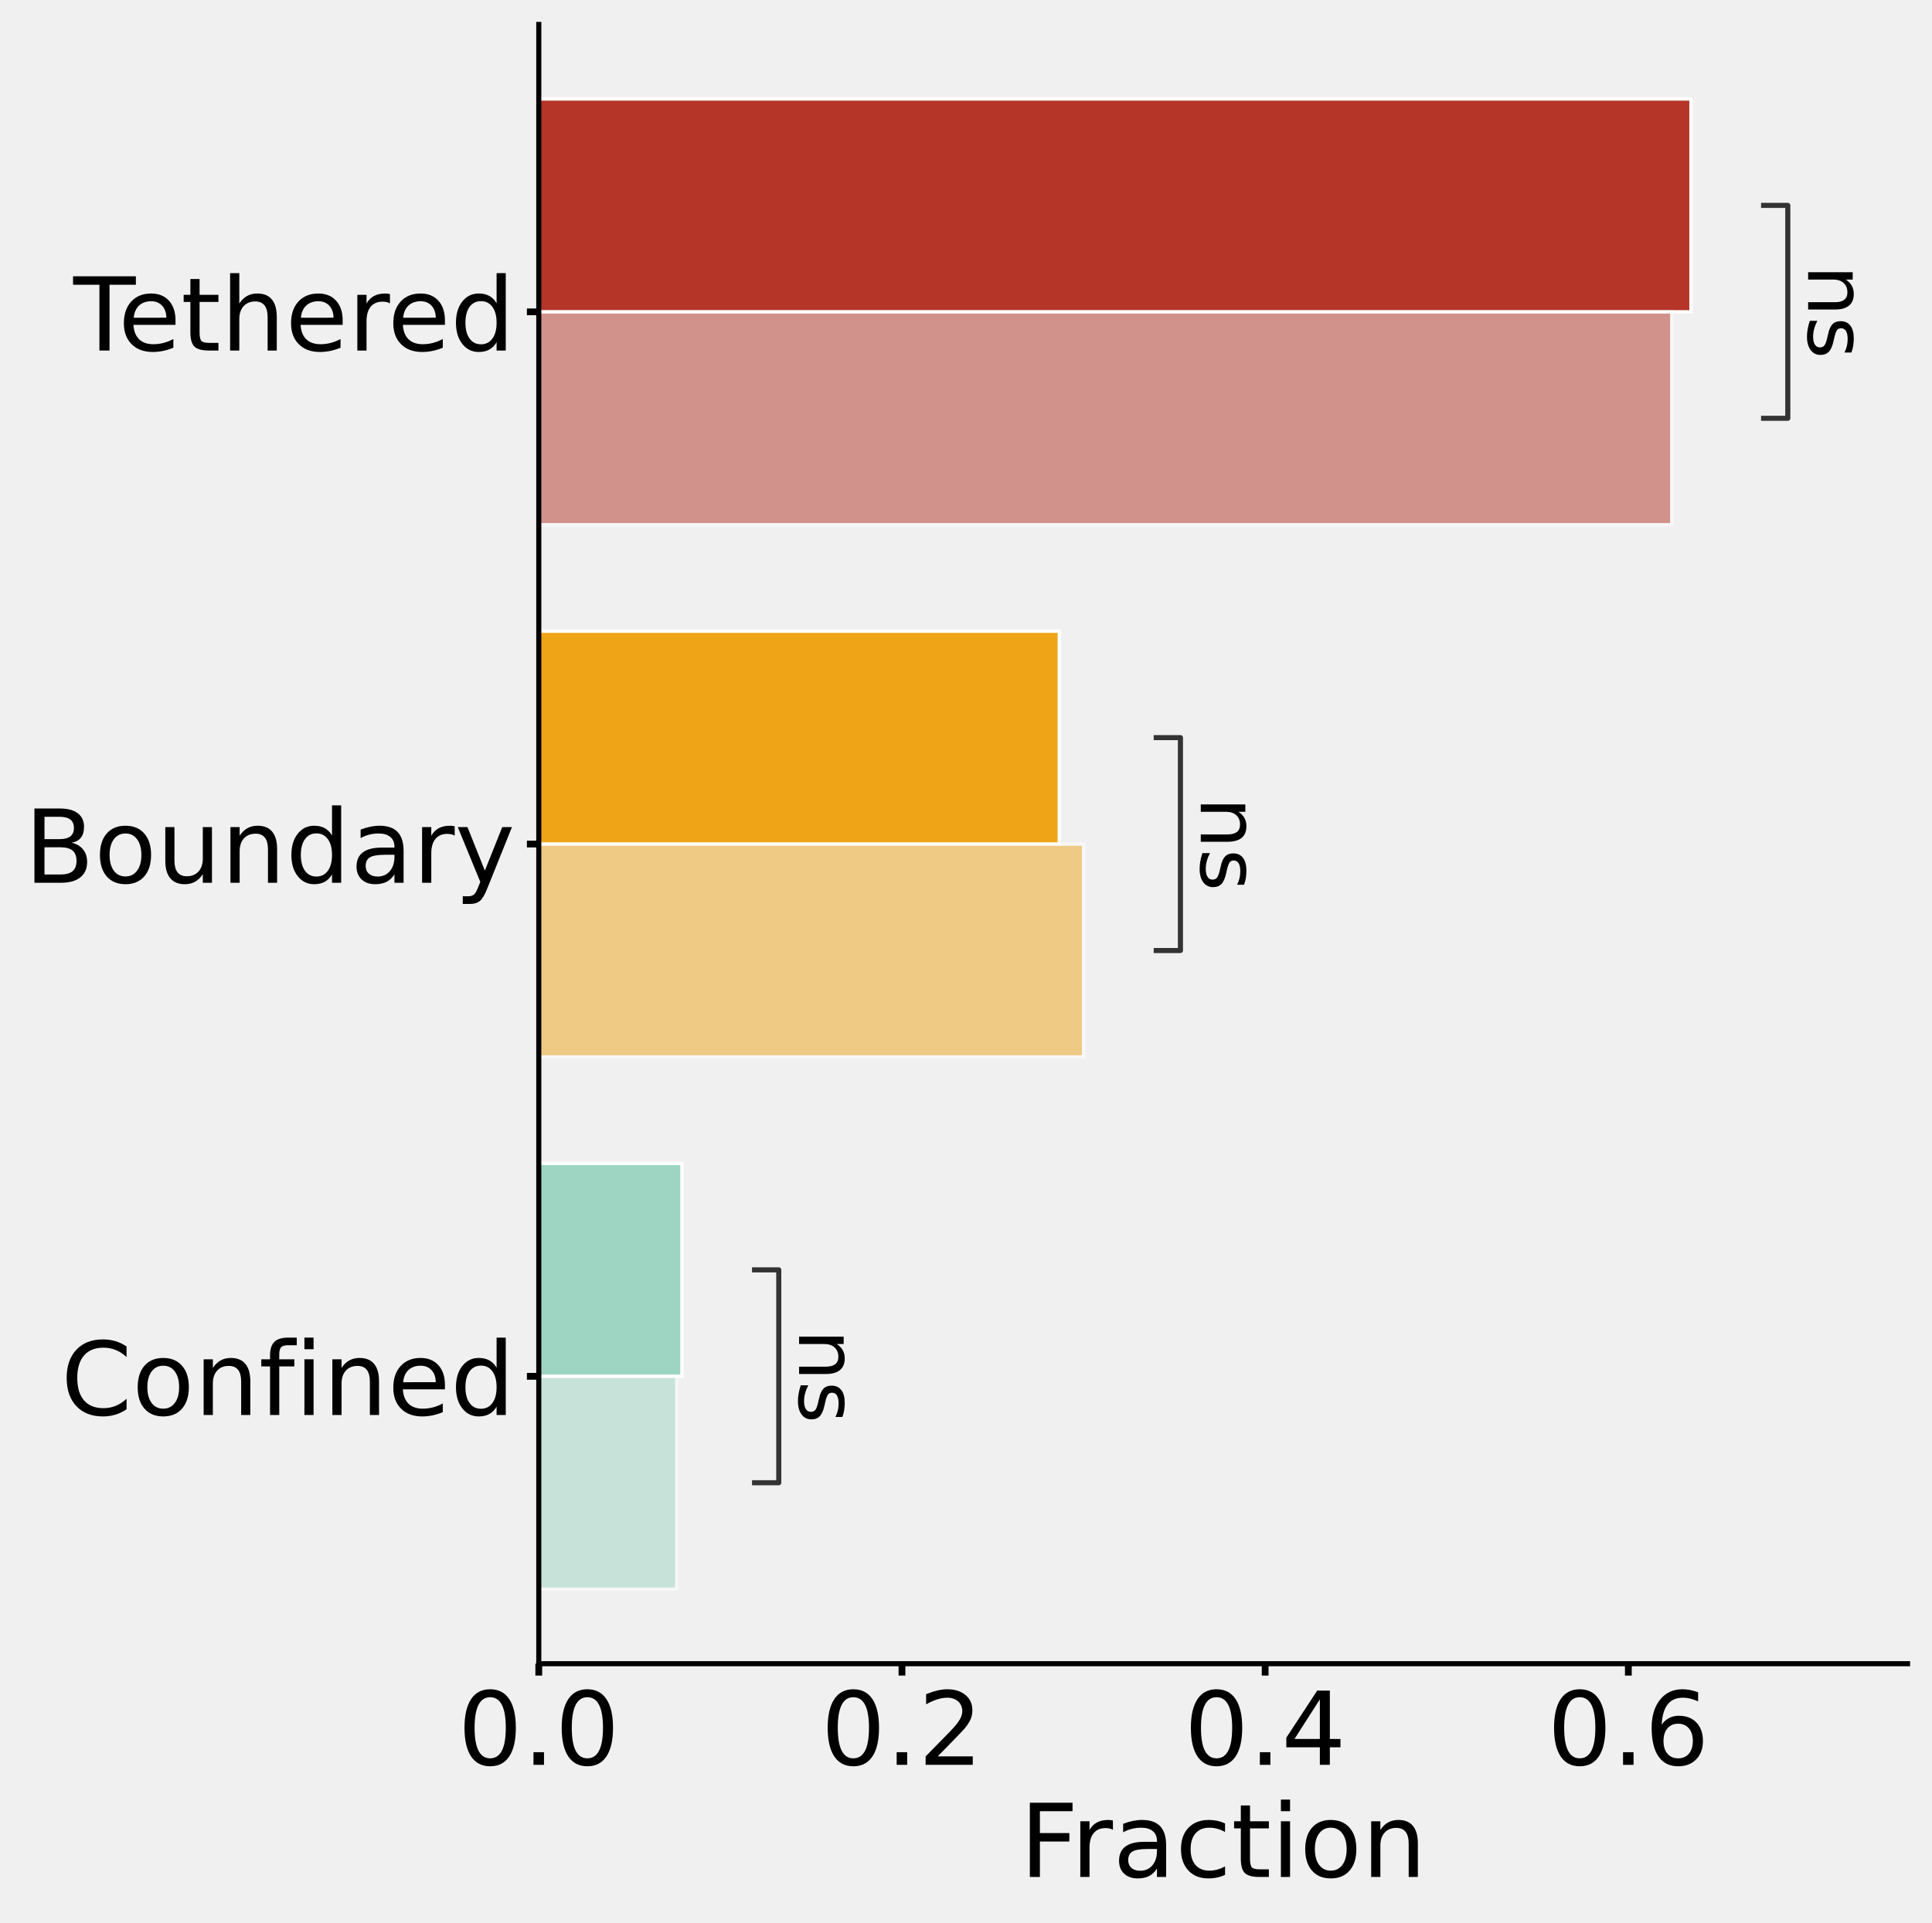
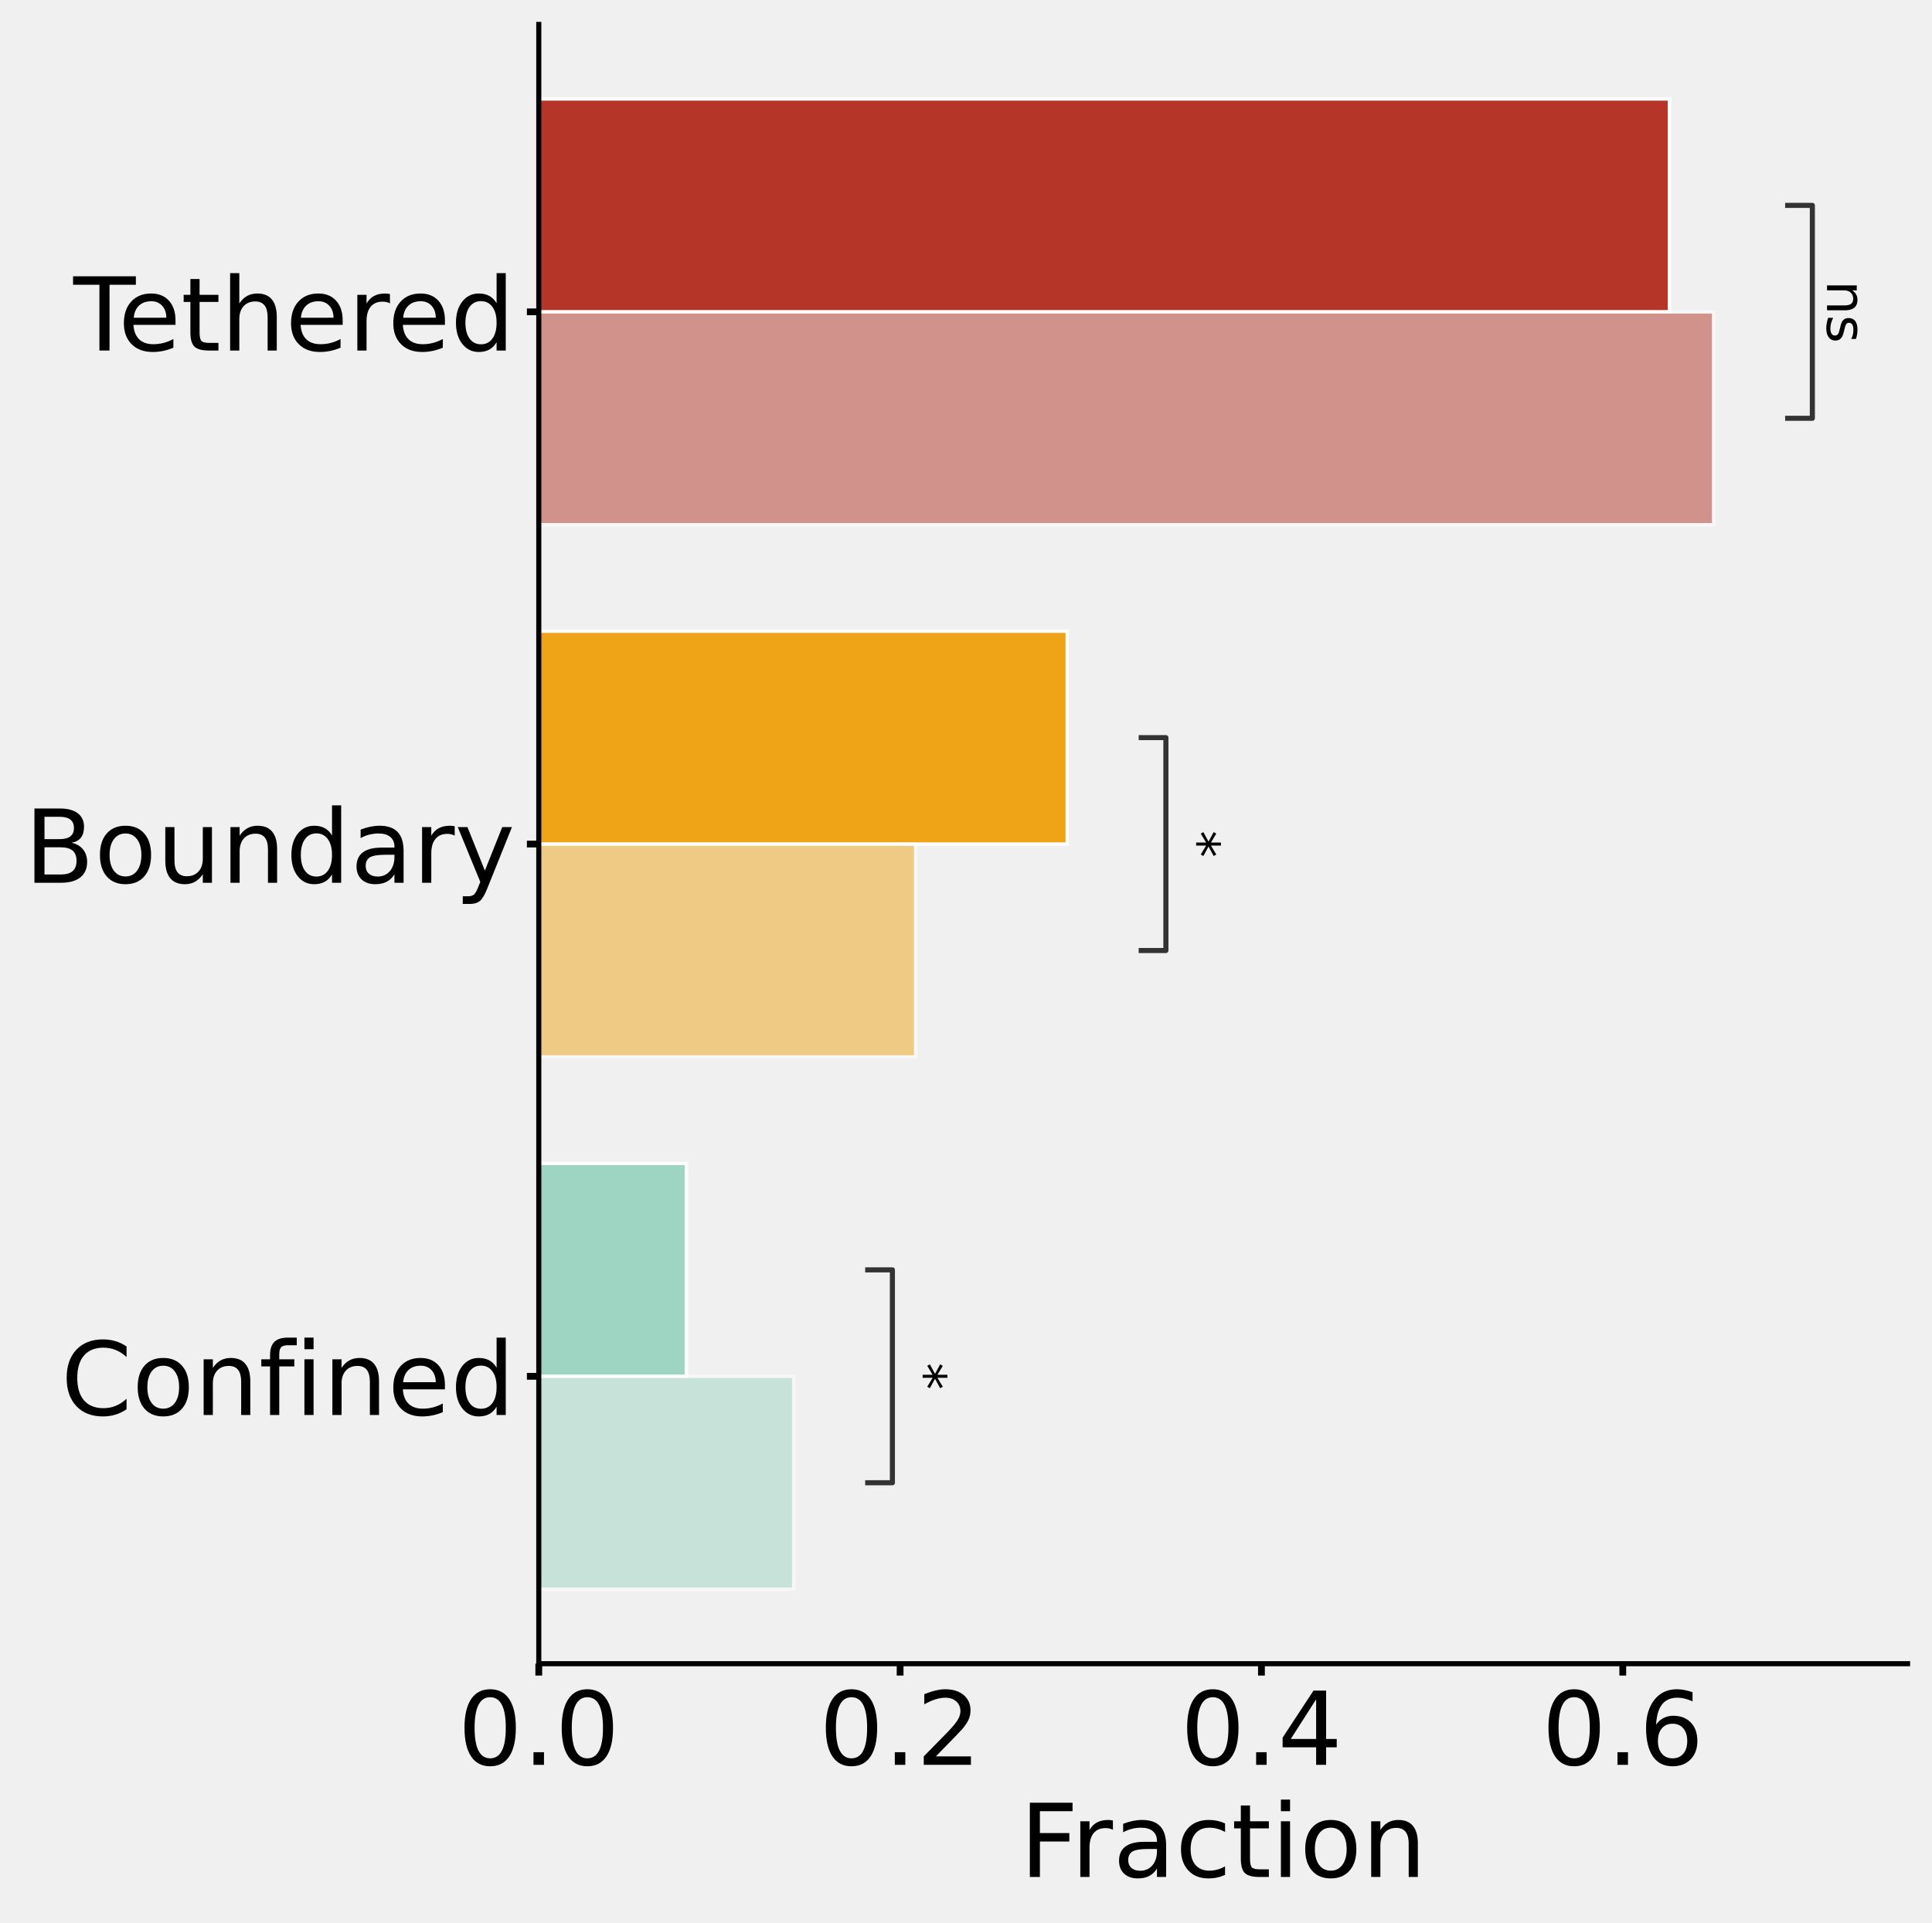
<svg xmlns="http://www.w3.org/2000/svg" xmlns:xlink="http://www.w3.org/1999/xlink" width="569.013pt" height="566.389pt" viewBox="0 0 569.013 566.389" version="1.1">
  <defs>
    <style type="text/css">*{stroke-linejoin: round; stroke-linecap: butt}</style>
  </defs>
  <g id="figure_1">
    <g id="patch_1">
      <path d="M 0 566.389  L 569.013 566.389  L 569.013 0  L 0 0  L 0 566.389  z " style="fill: none" />
    </g>
    <g id="axes_1">
      <g id="patch_2">
        <path d="M 158.683 490.12  L 561.813 490.12  L 561.813 7.2  L 158.683 7.2  L 158.683 490.12  z " style="fill: none" />
      </g>
      <g id="patch_3">
-         <path d="M 158.683 29.151  L 498.038 29.151  L 498.038 91.868  L 158.683 91.868  z " clip-path="url(#p377c1f86a9)" style="fill: #ae2012; opacity: 0.9; stroke: #ffffff; stroke-linejoin: miter" />
+         <path d="M 158.683 29.151  L 491.68 29.151  L 491.68 91.868  L 158.683 91.868  z " clip-path="url(#peeaf4403aa)" style="fill: #ae2012; opacity: 0.9; stroke: #ffffff; stroke-linejoin: miter" />
      </g>
      <g id="patch_4">
-         <path d="M 158.683 185.943  L 311.988 185.943  L 311.988 248.66  L 158.683 248.66  z " clip-path="url(#p377c1f86a9)" style="fill: #ee9b00; opacity: 0.9; stroke: #ffffff; stroke-linejoin: miter" />
+         <path d="M 158.683 185.943  L 314.315 185.943  L 314.315 248.66  L 158.683 248.66  z " clip-path="url(#peeaf4403aa)" style="fill: #ee9b00; opacity: 0.9; stroke: #ffffff; stroke-linejoin: miter" />
      </g>
      <g id="patch_5">
-         <path d="M 158.683 342.735  L 200.854 342.735  L 200.854 405.452  L 158.683 405.452  z " clip-path="url(#p377c1f86a9)" style="fill: #94d2bd; opacity: 0.9; stroke: #ffffff; stroke-linejoin: miter" />
+         <path d="M 158.683 342.735  L 202.148 342.735  L 202.148 405.452  L 158.683 405.452  z " clip-path="url(#peeaf4403aa)" style="fill: #94d2bd; opacity: 0.9; stroke: #ffffff; stroke-linejoin: miter" />
      </g>
      <g id="patch_6">
-         <path d="M 158.683 91.868  L 492.391 91.868  L 492.391 154.585  L 158.683 154.585  z " clip-path="url(#p377c1f86a9)" style="fill: #ae2012; opacity: 0.45; stroke: #ffffff; stroke-linejoin: miter" />
+         <path d="M 158.683 91.868  L 504.708 91.868  L 504.708 154.585  L 158.683 154.585  z " clip-path="url(#peeaf4403aa)" style="fill: #ae2012; opacity: 0.45; stroke: #ffffff; stroke-linejoin: miter" />
      </g>
      <g id="patch_7">
-         <path d="M 158.683 248.66  L 319.156 248.66  L 319.156 311.377  L 158.683 311.377  z " clip-path="url(#p377c1f86a9)" style="fill: #ee9b00; opacity: 0.45; stroke: #ffffff; stroke-linejoin: miter" />
+         <path d="M 158.683 248.66  L 269.672 248.66  L 269.672 311.377  L 158.683 311.377  z " clip-path="url(#peeaf4403aa)" style="fill: #ee9b00; opacity: 0.45; stroke: #ffffff; stroke-linejoin: miter" />
      </g>
      <g id="patch_8">
-         <path d="M 158.683 405.452  L 199.333 405.452  L 199.333 468.169  L 158.683 468.169  z " clip-path="url(#p377c1f86a9)" style="fill: #94d2bd; opacity: 0.45; stroke: #ffffff; stroke-linejoin: miter" />
+         <path d="M 158.683 405.452  L 233.764 405.452  L 233.764 468.169  L 158.683 468.169  z " clip-path="url(#peeaf4403aa)" style="fill: #94d2bd; opacity: 0.45; stroke: #ffffff; stroke-linejoin: miter" />
      </g>
      <g id="patch_9">
-         <path d="M 158.683 91.868  L 158.683 91.868  L 158.683 91.868  L 158.683 91.868  z " clip-path="url(#p377c1f86a9)" style="fill: #808080; stroke: #ffffff; stroke-linejoin: miter" />
+         <path d="M 158.683 91.868  L 158.683 91.868  L 158.683 91.868  L 158.683 91.868  z " clip-path="url(#peeaf4403aa)" style="fill: #808080; stroke: #ffffff; stroke-linejoin: miter" />
      </g>
      <g id="patch_10">
-         <path d="M 158.683 91.868  L 158.683 91.868  L 158.683 91.868  L 158.683 91.868  z " clip-path="url(#p377c1f86a9)" style="fill: #808080; stroke: #ffffff; stroke-linejoin: miter" />
+         <path d="M 158.683 91.868  L 158.683 91.868  L 158.683 91.868  L 158.683 91.868  z " clip-path="url(#peeaf4403aa)" style="fill: #808080; stroke: #ffffff; stroke-linejoin: miter" />
      </g>
      <g id="matplotlib.axis_1">
        <g id="xtick_1">
          <g id="line2d_1">
            <defs>
-               <path id="m9a70f101ea" d="M 0 0  L 0 3.5  " style="stroke: #000000; stroke-width: 2" />
+               <path id="mcfea91c6e2" d="M 0 0  L 0 3.5  " style="stroke: #000000; stroke-width: 2" />
            </defs>
            <g>
-               <use xlink:href="#m9a70f101ea" x="158.683" y="490.12" style="stroke: #000000; stroke-width: 2" />
+               <use xlink:href="#mcfea91c6e2" x="158.683" y="490.12" style="stroke: #000000; stroke-width: 2" />
            </g>
          </g>
          <g id="text_1">
            <g transform="translate(134.8281 519.9153) scale(0.3 -0.3)">
              <defs>
                <path id="DejaVuSans-30" d="M 2034 4250  Q 1547 4250 1301 3770  Q 1056 3291 1056 2328  Q 1056 1369 1301 889  Q 1547 409 2034 409  Q 2525 409 2770 889  Q 3016 1369 3016 2328  Q 3016 3291 2770 3770  Q 2525 4250 2034 4250  z M 2034 4750  Q 2819 4750 3233 4129  Q 3647 3509 3647 2328  Q 3647 1150 3233 529  Q 2819 -91 2034 -91  Q 1250 -91 836 529  Q 422 1150 422 2328  Q 422 3509 836 4129  Q 1250 4750 2034 4750  z " transform="scale(0.015625)" />
                <path id="DejaVuSans-2e" d="M 684 794  L 1344 794  L 1344 0  L 684 0  L 684 794  z " transform="scale(0.015625)" />
              </defs>
              <use xlink:href="#DejaVuSans-30" />
              <use xlink:href="#DejaVuSans-2e" transform="translate(63.62305 0)" />
              <use xlink:href="#DejaVuSans-30" transform="translate(95.41016 0)" />
            </g>
          </g>
        </g>
        <g id="xtick_2">
          <g id="line2d_2">
            <g>
-               <use xlink:href="#m9a70f101ea" x="265.649" y="490.12" style="stroke: #000000; stroke-width: 2" />
+               <use xlink:href="#mcfea91c6e2" x="265.102" y="490.12" style="stroke: #000000; stroke-width: 2" />
            </g>
          </g>
          <g id="text_2">
-             <g transform="translate(241.7945 519.9153) scale(0.3 -0.3)">
+             <g transform="translate(241.2471 519.9153) scale(0.3 -0.3)">
              <defs>
                <path id="DejaVuSans-32" d="M 1228 531  L 3431 531  L 3431 0  L 469 0  L 469 531  Q 828 903 1448 1529  Q 2069 2156 2228 2338  Q 2531 2678 2651 2914  Q 2772 3150 2772 3378  Q 2772 3750 2511 3984  Q 2250 4219 1831 4219  Q 1534 4219 1204 4116  Q 875 4013 500 3803  L 500 4441  Q 881 4594 1212 4672  Q 1544 4750 1819 4750  Q 2544 4750 2975 4387  Q 3406 4025 3406 3419  Q 3406 3131 3298 2873  Q 3191 2616 2906 2266  Q 2828 2175 2409 1742  Q 1991 1309 1228 531  z " transform="scale(0.015625)" />
              </defs>
              <use xlink:href="#DejaVuSans-30" />
              <use xlink:href="#DejaVuSans-2e" transform="translate(63.62305 0)" />
              <use xlink:href="#DejaVuSans-32" transform="translate(95.41016 0)" />
            </g>
          </g>
        </g>
        <g id="xtick_3">
          <g id="line2d_3">
            <g>
-               <use xlink:href="#m9a70f101ea" x="372.616" y="490.12" style="stroke: #000000; stroke-width: 2" />
+               <use xlink:href="#mcfea91c6e2" x="371.521" y="490.12" style="stroke: #000000; stroke-width: 2" />
            </g>
          </g>
          <g id="text_3">
-             <g transform="translate(348.7609 519.9153) scale(0.3 -0.3)">
+             <g transform="translate(347.666 519.9153) scale(0.3 -0.3)">
              <defs>
                <path id="DejaVuSans-34" d="M 2419 4116  L 825 1625  L 2419 1625  L 2419 4116  z M 2253 4666  L 3047 4666  L 3047 1625  L 3713 1625  L 3713 1100  L 3047 1100  L 3047 0  L 2419 0  L 2419 1100  L 313 1100  L 313 1709  L 2253 4666  z " transform="scale(0.015625)" />
              </defs>
              <use xlink:href="#DejaVuSans-30" />
              <use xlink:href="#DejaVuSans-2e" transform="translate(63.62305 0)" />
              <use xlink:href="#DejaVuSans-34" transform="translate(95.41016 0)" />
            </g>
          </g>
        </g>
        <g id="xtick_4">
          <g id="line2d_4">
            <g>
-               <use xlink:href="#m9a70f101ea" x="479.582" y="490.12" style="stroke: #000000; stroke-width: 2" />
+               <use xlink:href="#mcfea91c6e2" x="477.94" y="490.12" style="stroke: #000000; stroke-width: 2" />
            </g>
          </g>
          <g id="text_4">
-             <g transform="translate(455.7273 519.9153) scale(0.3 -0.3)">
+             <g transform="translate(454.085 519.9153) scale(0.3 -0.3)">
              <defs>
                <path id="DejaVuSans-36" d="M 2113 2584  Q 1688 2584 1439 2293  Q 1191 2003 1191 1497  Q 1191 994 1439 701  Q 1688 409 2113 409  Q 2538 409 2786 701  Q 3034 994 3034 1497  Q 3034 2003 2786 2293  Q 2538 2584 2113 2584  z M 3366 4563  L 3366 3988  Q 3128 4100 2886 4159  Q 2644 4219 2406 4219  Q 1781 4219 1451 3797  Q 1122 3375 1075 2522  Q 1259 2794 1537 2939  Q 1816 3084 2150 3084  Q 2853 3084 3261 2657  Q 3669 2231 3669 1497  Q 3669 778 3244 343  Q 2819 -91 2113 -91  Q 1303 -91 875 529  Q 447 1150 447 2328  Q 447 3434 972 4092  Q 1497 4750 2381 4750  Q 2619 4750 2861 4703  Q 3103 4656 3366 4563  z " transform="scale(0.015625)" />
              </defs>
              <use xlink:href="#DejaVuSans-30" />
              <use xlink:href="#DejaVuSans-2e" transform="translate(63.62305 0)" />
              <use xlink:href="#DejaVuSans-36" transform="translate(95.41016 0)" />
            </g>
          </g>
        </g>
        <g id="text_5">
          <g transform="translate(300.3697 552.9497) scale(0.3 -0.3)">
            <defs>
              <path id="DejaVuSans-46" d="M 628 4666  L 3309 4666  L 3309 4134  L 1259 4134  L 1259 2759  L 3109 2759  L 3109 2228  L 1259 2228  L 1259 0  L 628 0  L 628 4666  z " transform="scale(0.015625)" />
              <path id="DejaVuSans-72" d="M 2631 2963  Q 2534 3019 2420 3045  Q 2306 3072 2169 3072  Q 1681 3072 1420 2755  Q 1159 2438 1159 1844  L 1159 0  L 581 0  L 581 3500  L 1159 3500  L 1159 2956  Q 1341 3275 1631 3429  Q 1922 3584 2338 3584  Q 2397 3584 2469 3576  Q 2541 3569 2628 3553  L 2631 2963  z " transform="scale(0.015625)" />
              <path id="DejaVuSans-61" d="M 2194 1759  Q 1497 1759 1228 1600  Q 959 1441 959 1056  Q 959 750 1161 570  Q 1363 391 1709 391  Q 2188 391 2477 730  Q 2766 1069 2766 1631  L 2766 1759  L 2194 1759  z M 3341 1997  L 3341 0  L 2766 0  L 2766 531  Q 2569 213 2275 61  Q 1981 -91 1556 -91  Q 1019 -91 701 211  Q 384 513 384 1019  Q 384 1609 779 1909  Q 1175 2209 1959 2209  L 2766 2209  L 2766 2266  Q 2766 2663 2505 2880  Q 2244 3097 1772 3097  Q 1472 3097 1187 3025  Q 903 2953 641 2809  L 641 3341  Q 956 3463 1253 3523  Q 1550 3584 1831 3584  Q 2591 3584 2966 3190  Q 3341 2797 3341 1997  z " transform="scale(0.015625)" />
              <path id="DejaVuSans-63" d="M 3122 3366  L 3122 2828  Q 2878 2963 2633 3030  Q 2388 3097 2138 3097  Q 1578 3097 1268 2742  Q 959 2388 959 1747  Q 959 1106 1268 751  Q 1578 397 2138 397  Q 2388 397 2633 464  Q 2878 531 3122 666  L 3122 134  Q 2881 22 2623 -34  Q 2366 -91 2075 -91  Q 1284 -91 818 406  Q 353 903 353 1747  Q 353 2603 823 3093  Q 1294 3584 2113 3584  Q 2378 3584 2631 3529  Q 2884 3475 3122 3366  z " transform="scale(0.015625)" />
              <path id="DejaVuSans-74" d="M 1172 4494  L 1172 3500  L 2356 3500  L 2356 3053  L 1172 3053  L 1172 1153  Q 1172 725 1289 603  Q 1406 481 1766 481  L 2356 481  L 2356 0  L 1766 0  Q 1100 0 847 248  Q 594 497 594 1153  L 594 3053  L 172 3053  L 172 3500  L 594 3500  L 594 4494  L 1172 4494  z " transform="scale(0.015625)" />
              <path id="DejaVuSans-69" d="M 603 3500  L 1178 3500  L 1178 0  L 603 0  L 603 3500  z M 603 4863  L 1178 4863  L 1178 4134  L 603 4134  L 603 4863  z " transform="scale(0.015625)" />
              <path id="DejaVuSans-6f" d="M 1959 3097  Q 1497 3097 1228 2736  Q 959 2375 959 1747  Q 959 1119 1226 758  Q 1494 397 1959 397  Q 2419 397 2687 759  Q 2956 1122 2956 1747  Q 2956 2369 2687 2733  Q 2419 3097 1959 3097  z M 1959 3584  Q 2709 3584 3137 3096  Q 3566 2609 3566 1747  Q 3566 888 3137 398  Q 2709 -91 1959 -91  Q 1206 -91 779 398  Q 353 888 353 1747  Q 353 2609 779 3096  Q 1206 3584 1959 3584  z " transform="scale(0.015625)" />
              <path id="DejaVuSans-6e" d="M 3513 2113  L 3513 0  L 2938 0  L 2938 2094  Q 2938 2591 2744 2837  Q 2550 3084 2163 3084  Q 1697 3084 1428 2787  Q 1159 2491 1159 1978  L 1159 0  L 581 0  L 581 3500  L 1159 3500  L 1159 2956  Q 1366 3272 1645 3428  Q 1925 3584 2291 3584  Q 2894 3584 3203 3211  Q 3513 2838 3513 2113  z " transform="scale(0.015625)" />
            </defs>
            <use xlink:href="#DejaVuSans-46" />
            <use xlink:href="#DejaVuSans-72" transform="translate(50.26953 0)" />
            <use xlink:href="#DejaVuSans-61" transform="translate(91.38281 0)" />
            <use xlink:href="#DejaVuSans-63" transform="translate(152.6621 0)" />
            <use xlink:href="#DejaVuSans-74" transform="translate(207.6426 0)" />
            <use xlink:href="#DejaVuSans-69" transform="translate(246.8516 0)" />
            <use xlink:href="#DejaVuSans-6f" transform="translate(274.6348 0)" />
            <use xlink:href="#DejaVuSans-6e" transform="translate(335.8164 0)" />
          </g>
        </g>
      </g>
      <g id="matplotlib.axis_2">
        <g id="ytick_1">
          <g id="line2d_5">
            <defs>
-               <path id="m6d8dbdc36f" d="M 0 0  L -3.5 0  " style="stroke: #000000; stroke-width: 2" />
+               <path id="mb2dfd2d935" d="M 0 0  L -3.5 0  " style="stroke: #000000; stroke-width: 2" />
            </defs>
            <g>
-               <use xlink:href="#m6d8dbdc36f" x="158.683" y="91.868" style="stroke: #000000; stroke-width: 2" />
+               <use xlink:href="#mb2dfd2d935" x="158.683" y="91.868" style="stroke: #000000; stroke-width: 2" />
            </g>
          </g>
          <g id="text_6">
            <g transform="translate(21.60469 103.2654) scale(0.3 -0.3)">
              <defs>
                <path id="DejaVuSans-54" d="M -19 4666  L 3928 4666  L 3928 4134  L 2272 4134  L 2272 0  L 1638 0  L 1638 4134  L -19 4134  L -19 4666  z " transform="scale(0.015625)" />
                <path id="DejaVuSans-65" d="M 3597 1894  L 3597 1613  L 953 1613  Q 991 1019 1311 708  Q 1631 397 2203 397  Q 2534 397 2845 478  Q 3156 559 3463 722  L 3463 178  Q 3153 47 2828 -22  Q 2503 -91 2169 -91  Q 1331 -91 842 396  Q 353 884 353 1716  Q 353 2575 817 3079  Q 1281 3584 2069 3584  Q 2775 3584 3186 3129  Q 3597 2675 3597 1894  z M 3022 2063  Q 3016 2534 2758 2815  Q 2500 3097 2075 3097  Q 1594 3097 1305 2825  Q 1016 2553 972 2059  L 3022 2063  z " transform="scale(0.015625)" />
                <path id="DejaVuSans-68" d="M 3513 2113  L 3513 0  L 2938 0  L 2938 2094  Q 2938 2591 2744 2837  Q 2550 3084 2163 3084  Q 1697 3084 1428 2787  Q 1159 2491 1159 1978  L 1159 0  L 581 0  L 581 4863  L 1159 4863  L 1159 2956  Q 1366 3272 1645 3428  Q 1925 3584 2291 3584  Q 2894 3584 3203 3211  Q 3513 2838 3513 2113  z " transform="scale(0.015625)" />
                <path id="DejaVuSans-64" d="M 2906 2969  L 2906 4863  L 3481 4863  L 3481 0  L 2906 0  L 2906 525  Q 2725 213 2448 61  Q 2172 -91 1784 -91  Q 1150 -91 751 415  Q 353 922 353 1747  Q 353 2572 751 3078  Q 1150 3584 1784 3584  Q 2172 3584 2448 3432  Q 2725 3281 2906 2969  z M 947 1747  Q 947 1113 1208 752  Q 1469 391 1925 391  Q 2381 391 2643 752  Q 2906 1113 2906 1747  Q 2906 2381 2643 2742  Q 2381 3103 1925 3103  Q 1469 3103 1208 2742  Q 947 2381 947 1747  z " transform="scale(0.015625)" />
              </defs>
              <use xlink:href="#DejaVuSans-54" />
              <use xlink:href="#DejaVuSans-65" transform="translate(44.08398 0)" />
              <use xlink:href="#DejaVuSans-74" transform="translate(105.6074 0)" />
              <use xlink:href="#DejaVuSans-68" transform="translate(144.8164 0)" />
              <use xlink:href="#DejaVuSans-65" transform="translate(208.1953 0)" />
              <use xlink:href="#DejaVuSans-72" transform="translate(269.7188 0)" />
              <use xlink:href="#DejaVuSans-65" transform="translate(308.582 0)" />
              <use xlink:href="#DejaVuSans-64" transform="translate(370.1055 0)" />
            </g>
          </g>
        </g>
        <g id="ytick_2">
          <g id="line2d_6">
            <g>
-               <use xlink:href="#m6d8dbdc36f" x="158.683" y="248.66" style="stroke: #000000; stroke-width: 2" />
+               <use xlink:href="#mb2dfd2d935" x="158.683" y="248.66" style="stroke: #000000; stroke-width: 2" />
            </g>
          </g>
          <g id="text_7">
            <g transform="translate(7.2 260.0577) scale(0.3 -0.3)">
              <defs>
                <path id="DejaVuSans-42" d="M 1259 2228  L 1259 519  L 2272 519  Q 2781 519 3026 730  Q 3272 941 3272 1375  Q 3272 1813 3026 2020  Q 2781 2228 2272 2228  L 1259 2228  z M 1259 4147  L 1259 2741  L 2194 2741  Q 2656 2741 2882 2914  Q 3109 3088 3109 3444  Q 3109 3797 2882 3972  Q 2656 4147 2194 4147  L 1259 4147  z M 628 4666  L 2241 4666  Q 2963 4666 3353 4366  Q 3744 4066 3744 3513  Q 3744 3084 3544 2831  Q 3344 2578 2956 2516  Q 3422 2416 3680 2098  Q 3938 1781 3938 1306  Q 3938 681 3513 340  Q 3088 0 2303 0  L 628 0  L 628 4666  z " transform="scale(0.015625)" />
                <path id="DejaVuSans-75" d="M 544 1381  L 544 3500  L 1119 3500  L 1119 1403  Q 1119 906 1312 657  Q 1506 409 1894 409  Q 2359 409 2629 706  Q 2900 1003 2900 1516  L 2900 3500  L 3475 3500  L 3475 0  L 2900 0  L 2900 538  Q 2691 219 2414 64  Q 2138 -91 1772 -91  Q 1169 -91 856 284  Q 544 659 544 1381  z M 1991 3584  L 1991 3584  z " transform="scale(0.015625)" />
                <path id="DejaVuSans-79" d="M 2059 -325  Q 1816 -950 1584 -1140  Q 1353 -1331 966 -1331  L 506 -1331  L 506 -850  L 844 -850  Q 1081 -850 1212 -737  Q 1344 -625 1503 -206  L 1606 56  L 191 3500  L 800 3500  L 1894 763  L 2988 3500  L 3597 3500  L 2059 -325  z " transform="scale(0.015625)" />
              </defs>
              <use xlink:href="#DejaVuSans-42" />
              <use xlink:href="#DejaVuSans-6f" transform="translate(68.60352 0)" />
              <use xlink:href="#DejaVuSans-75" transform="translate(129.7852 0)" />
              <use xlink:href="#DejaVuSans-6e" transform="translate(193.1641 0)" />
              <use xlink:href="#DejaVuSans-64" transform="translate(256.543 0)" />
              <use xlink:href="#DejaVuSans-61" transform="translate(320.0195 0)" />
              <use xlink:href="#DejaVuSans-72" transform="translate(381.2988 0)" />
              <use xlink:href="#DejaVuSans-79" transform="translate(422.4121 0)" />
            </g>
          </g>
        </g>
        <g id="ytick_3">
          <g id="line2d_7">
            <g>
-               <use xlink:href="#m6d8dbdc36f" x="158.683" y="405.452" style="stroke: #000000; stroke-width: 2" />
+               <use xlink:href="#mb2dfd2d935" x="158.683" y="405.452" style="stroke: #000000; stroke-width: 2" />
            </g>
          </g>
          <g id="text_8">
            <g transform="translate(17.95312 416.8499) scale(0.3 -0.3)">
              <defs>
                <path id="DejaVuSans-43" d="M 4122 4306  L 4122 3641  Q 3803 3938 3442 4084  Q 3081 4231 2675 4231  Q 1875 4231 1450 3742  Q 1025 3253 1025 2328  Q 1025 1406 1450 917  Q 1875 428 2675 428  Q 3081 428 3442 575  Q 3803 722 4122 1019  L 4122 359  Q 3791 134 3420 21  Q 3050 -91 2638 -91  Q 1578 -91 968 557  Q 359 1206 359 2328  Q 359 3453 968 4101  Q 1578 4750 2638 4750  Q 3056 4750 3426 4639  Q 3797 4528 4122 4306  z " transform="scale(0.015625)" />
                <path id="DejaVuSans-66" d="M 2375 4863  L 2375 4384  L 1825 4384  Q 1516 4384 1395 4259  Q 1275 4134 1275 3809  L 1275 3500  L 2222 3500  L 2222 3053  L 1275 3053  L 1275 0  L 697 0  L 697 3053  L 147 3053  L 147 3500  L 697 3500  L 697 3744  Q 697 4328 969 4595  Q 1241 4863 1831 4863  L 2375 4863  z " transform="scale(0.015625)" />
              </defs>
              <use xlink:href="#DejaVuSans-43" />
              <use xlink:href="#DejaVuSans-6f" transform="translate(69.82422 0)" />
              <use xlink:href="#DejaVuSans-6e" transform="translate(131.0059 0)" />
              <use xlink:href="#DejaVuSans-66" transform="translate(194.3848 0)" />
              <use xlink:href="#DejaVuSans-69" transform="translate(229.5898 0)" />
              <use xlink:href="#DejaVuSans-6e" transform="translate(257.373 0)" />
              <use xlink:href="#DejaVuSans-65" transform="translate(320.752 0)" />
              <use xlink:href="#DejaVuSans-64" transform="translate(382.2754 0)" />
            </g>
          </g>
        </g>
      </g>
      <g id="line2d_8">
-         <path clip-path="url(#p377c1f86a9)" style="fill: none; stroke: #424242; stroke-width: 2.25; stroke-linecap: square" />
+         <path clip-path="url(#peeaf4403aa)" style="fill: none; stroke: #424242; stroke-width: 2.25; stroke-linecap: square" />
      </g>
      <g id="line2d_9">
-         <path clip-path="url(#p377c1f86a9)" style="fill: none; stroke: #424242; stroke-width: 2.25; stroke-linecap: square" />
+         <path clip-path="url(#peeaf4403aa)" style="fill: none; stroke: #424242; stroke-width: 2.25; stroke-linecap: square" />
      </g>
      <g id="line2d_10">
-         <path clip-path="url(#p377c1f86a9)" style="fill: none; stroke: #424242; stroke-width: 2.25; stroke-linecap: square" />
+         <path clip-path="url(#peeaf4403aa)" style="fill: none; stroke: #424242; stroke-width: 2.25; stroke-linecap: square" />
      </g>
      <g id="line2d_11">
-         <path clip-path="url(#p377c1f86a9)" style="fill: none; stroke: #424242; stroke-width: 2.25; stroke-linecap: square" />
+         <path clip-path="url(#peeaf4403aa)" style="fill: none; stroke: #424242; stroke-width: 2.25; stroke-linecap: square" />
      </g>
      <g id="line2d_12">
-         <path clip-path="url(#p377c1f86a9)" style="fill: none; stroke: #424242; stroke-width: 2.25; stroke-linecap: square" />
+         <path clip-path="url(#peeaf4403aa)" style="fill: none; stroke: #424242; stroke-width: 2.25; stroke-linecap: square" />
      </g>
      <g id="line2d_13">
-         <path clip-path="url(#p377c1f86a9)" style="fill: none; stroke: #424242; stroke-width: 2.25; stroke-linecap: square" />
+         <path clip-path="url(#peeaf4403aa)" style="fill: none; stroke: #424242; stroke-width: 2.25; stroke-linecap: square" />
      </g>
      <g id="line2d_14">
-         <path d="M 340.535 217.302  L 347.662 217.302  L 347.662 280.018  L 340.535 280.018  " style="fill: none; stroke: #333333; stroke-width: 1.5; stroke-linecap: square" />
+         <path d="M 336.115 217.302  L 343.381 217.302  L 343.381 280.018  L 336.115 280.018  " style="fill: none; stroke: #333333; stroke-width: 1.5; stroke-linecap: square" />
      </g>
      <g id="line2d_15">
-         <path d="M 519.418 60.509  L 526.544 60.509  L 526.544 123.226  L 519.418 123.226  " style="fill: none; stroke: #333333; stroke-width: 1.5; stroke-linecap: square" />
+         <path d="M 526.507 60.509  L 533.774 60.509  L 533.774 123.226  L 526.507 123.226  " style="fill: none; stroke: #333333; stroke-width: 1.5; stroke-linecap: square" />
      </g>
      <g id="line2d_16">
-         <path d="M 222.234 374.094  L 229.36 374.094  L 229.36 436.811  L 222.234 436.811  " style="fill: none; stroke: #333333; stroke-width: 1.5; stroke-linecap: square" />
+         <path d="M 255.563 374.094  L 262.83 374.094  L 262.83 436.811  L 255.563 436.811  " style="fill: none; stroke: #333333; stroke-width: 1.5; stroke-linecap: square" />
      </g>
      <g id="patch_11">
        <path d="M 158.683 490.12  L 158.683 7.2  " style="fill: none; stroke: #000000; stroke-width: 1.5; stroke-linejoin: miter; stroke-linecap: square" />
      </g>
      <g id="patch_12">
        <path d="M 158.683 490.12  L 561.813 490.12  " style="fill: none; stroke: #000000; stroke-width: 1.5; stroke-linejoin: miter; stroke-linecap: square" />
      </g>
      <g id="text_9">
-         <g transform="translate(353.6531 234.8038) rotate(-270) scale(0.24 -0.24)">
+         <g transform="translate(347.7089 244.66) rotate(-270) scale(0.16 -0.16)">
+           <defs>
+             <path id="DejaVuSans-2a" d="M 3009 3897  L 1888 3291  L 3009 2681  L 2828 2375  L 1778 3009  L 1778 1831  L 1422 1831  L 1422 3009  L 372 2375  L 191 2681  L 1313 3291  L 191 3897  L 372 4206  L 1422 3572  L 1422 4750  L 1778 4750  L 1778 3572  L 2828 4206  L 3009 3897  z " transform="scale(0.015625)" />
+           </defs>
+           <use xlink:href="#DejaVuSans-2a" />
+         </g>
+       </g>
+       <g id="text_10">
+         <g transform="translate(538.1012 82.63029) rotate(-270) scale(0.16 -0.16)">
          <defs>
            <path id="DejaVuSans-73" d="M 2834 3397  L 2834 2853  Q 2591 2978 2328 3040  Q 2066 3103 1784 3103  Q 1356 3103 1142 2972  Q 928 2841 928 2578  Q 928 2378 1081 2264  Q 1234 2150 1697 2047  L 1894 2003  Q 2506 1872 2764 1633  Q 3022 1394 3022 966  Q 3022 478 2636 193  Q 2250 -91 1575 -91  Q 1294 -91 989 -36  Q 684 19 347 128  L 347 722  Q 666 556 975 473  Q 1284 391 1588 391  Q 1994 391 2212 530  Q 2431 669 2431 922  Q 2431 1156 2273 1281  Q 2116 1406 1581 1522  L 1381 1569  Q 847 1681 609 1914  Q 372 2147 372 2553  Q 372 3047 722 3315  Q 1072 3584 1716 3584  Q 2034 3584 2315 3537  Q 2597 3491 2834 3397  z " transform="scale(0.015625)" />
          </defs>
          <use xlink:href="#DejaVuSans-6e" />
          <use xlink:href="#DejaVuSans-73" transform="translate(63.37891 0)" />
        </g>
      </g>
-       <g id="text_10">
-         <g transform="translate(532.5353 78.01154) rotate(-270) scale(0.24 -0.24)">
-           <use xlink:href="#DejaVuSans-6e" />
-           <use xlink:href="#DejaVuSans-73" transform="translate(63.37891 0)" />
-         </g>
-       </g>
      <g id="text_11">
-         <g transform="translate(235.3513 391.596) rotate(-270) scale(0.24 -0.24)">
-           <use xlink:href="#DejaVuSans-6e" />
-           <use xlink:href="#DejaVuSans-73" transform="translate(63.37891 0)" />
+         <g transform="translate(267.1573 401.4522) rotate(-270) scale(0.16 -0.16)">
+           <use xlink:href="#DejaVuSans-2a" />
        </g>
      </g>
    </g>
  </g>
  <defs>
-     <clipPath id="p377c1f86a9">
+     <clipPath id="peeaf4403aa">
      <rect x="158.683" y="7.2" width="403.13" height="482.92" />
    </clipPath>
  </defs>
</svg>
